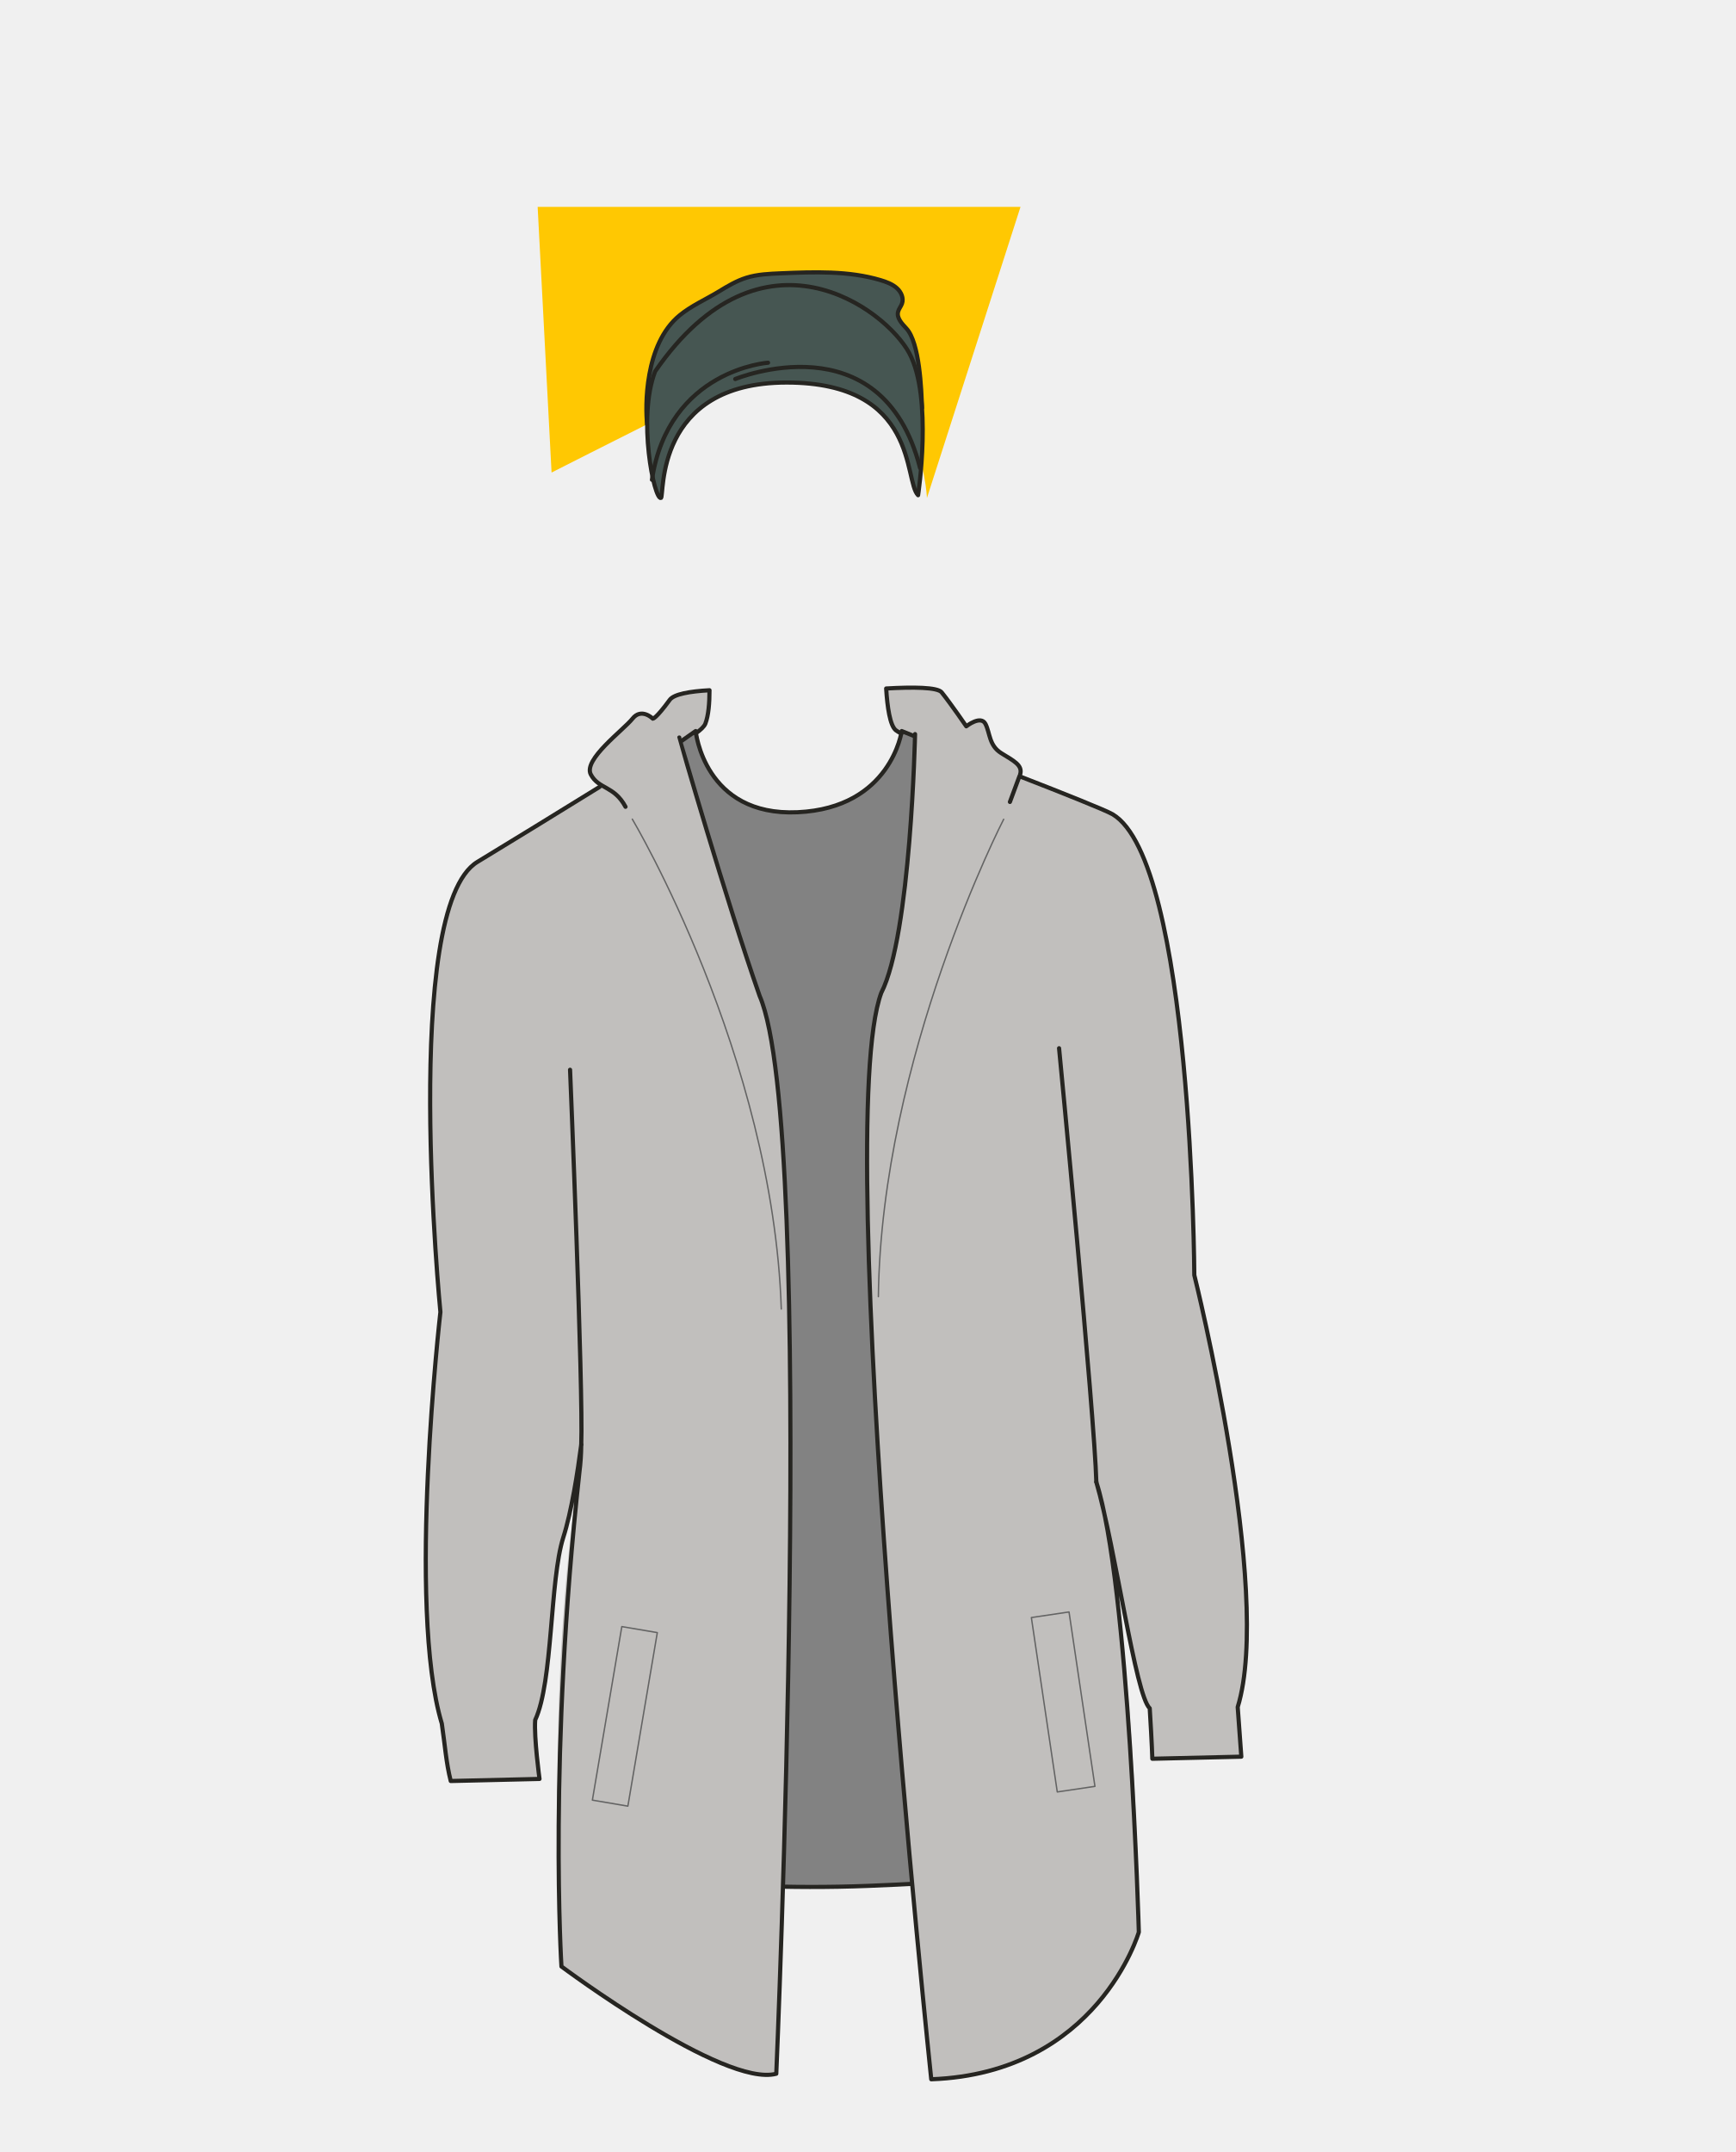
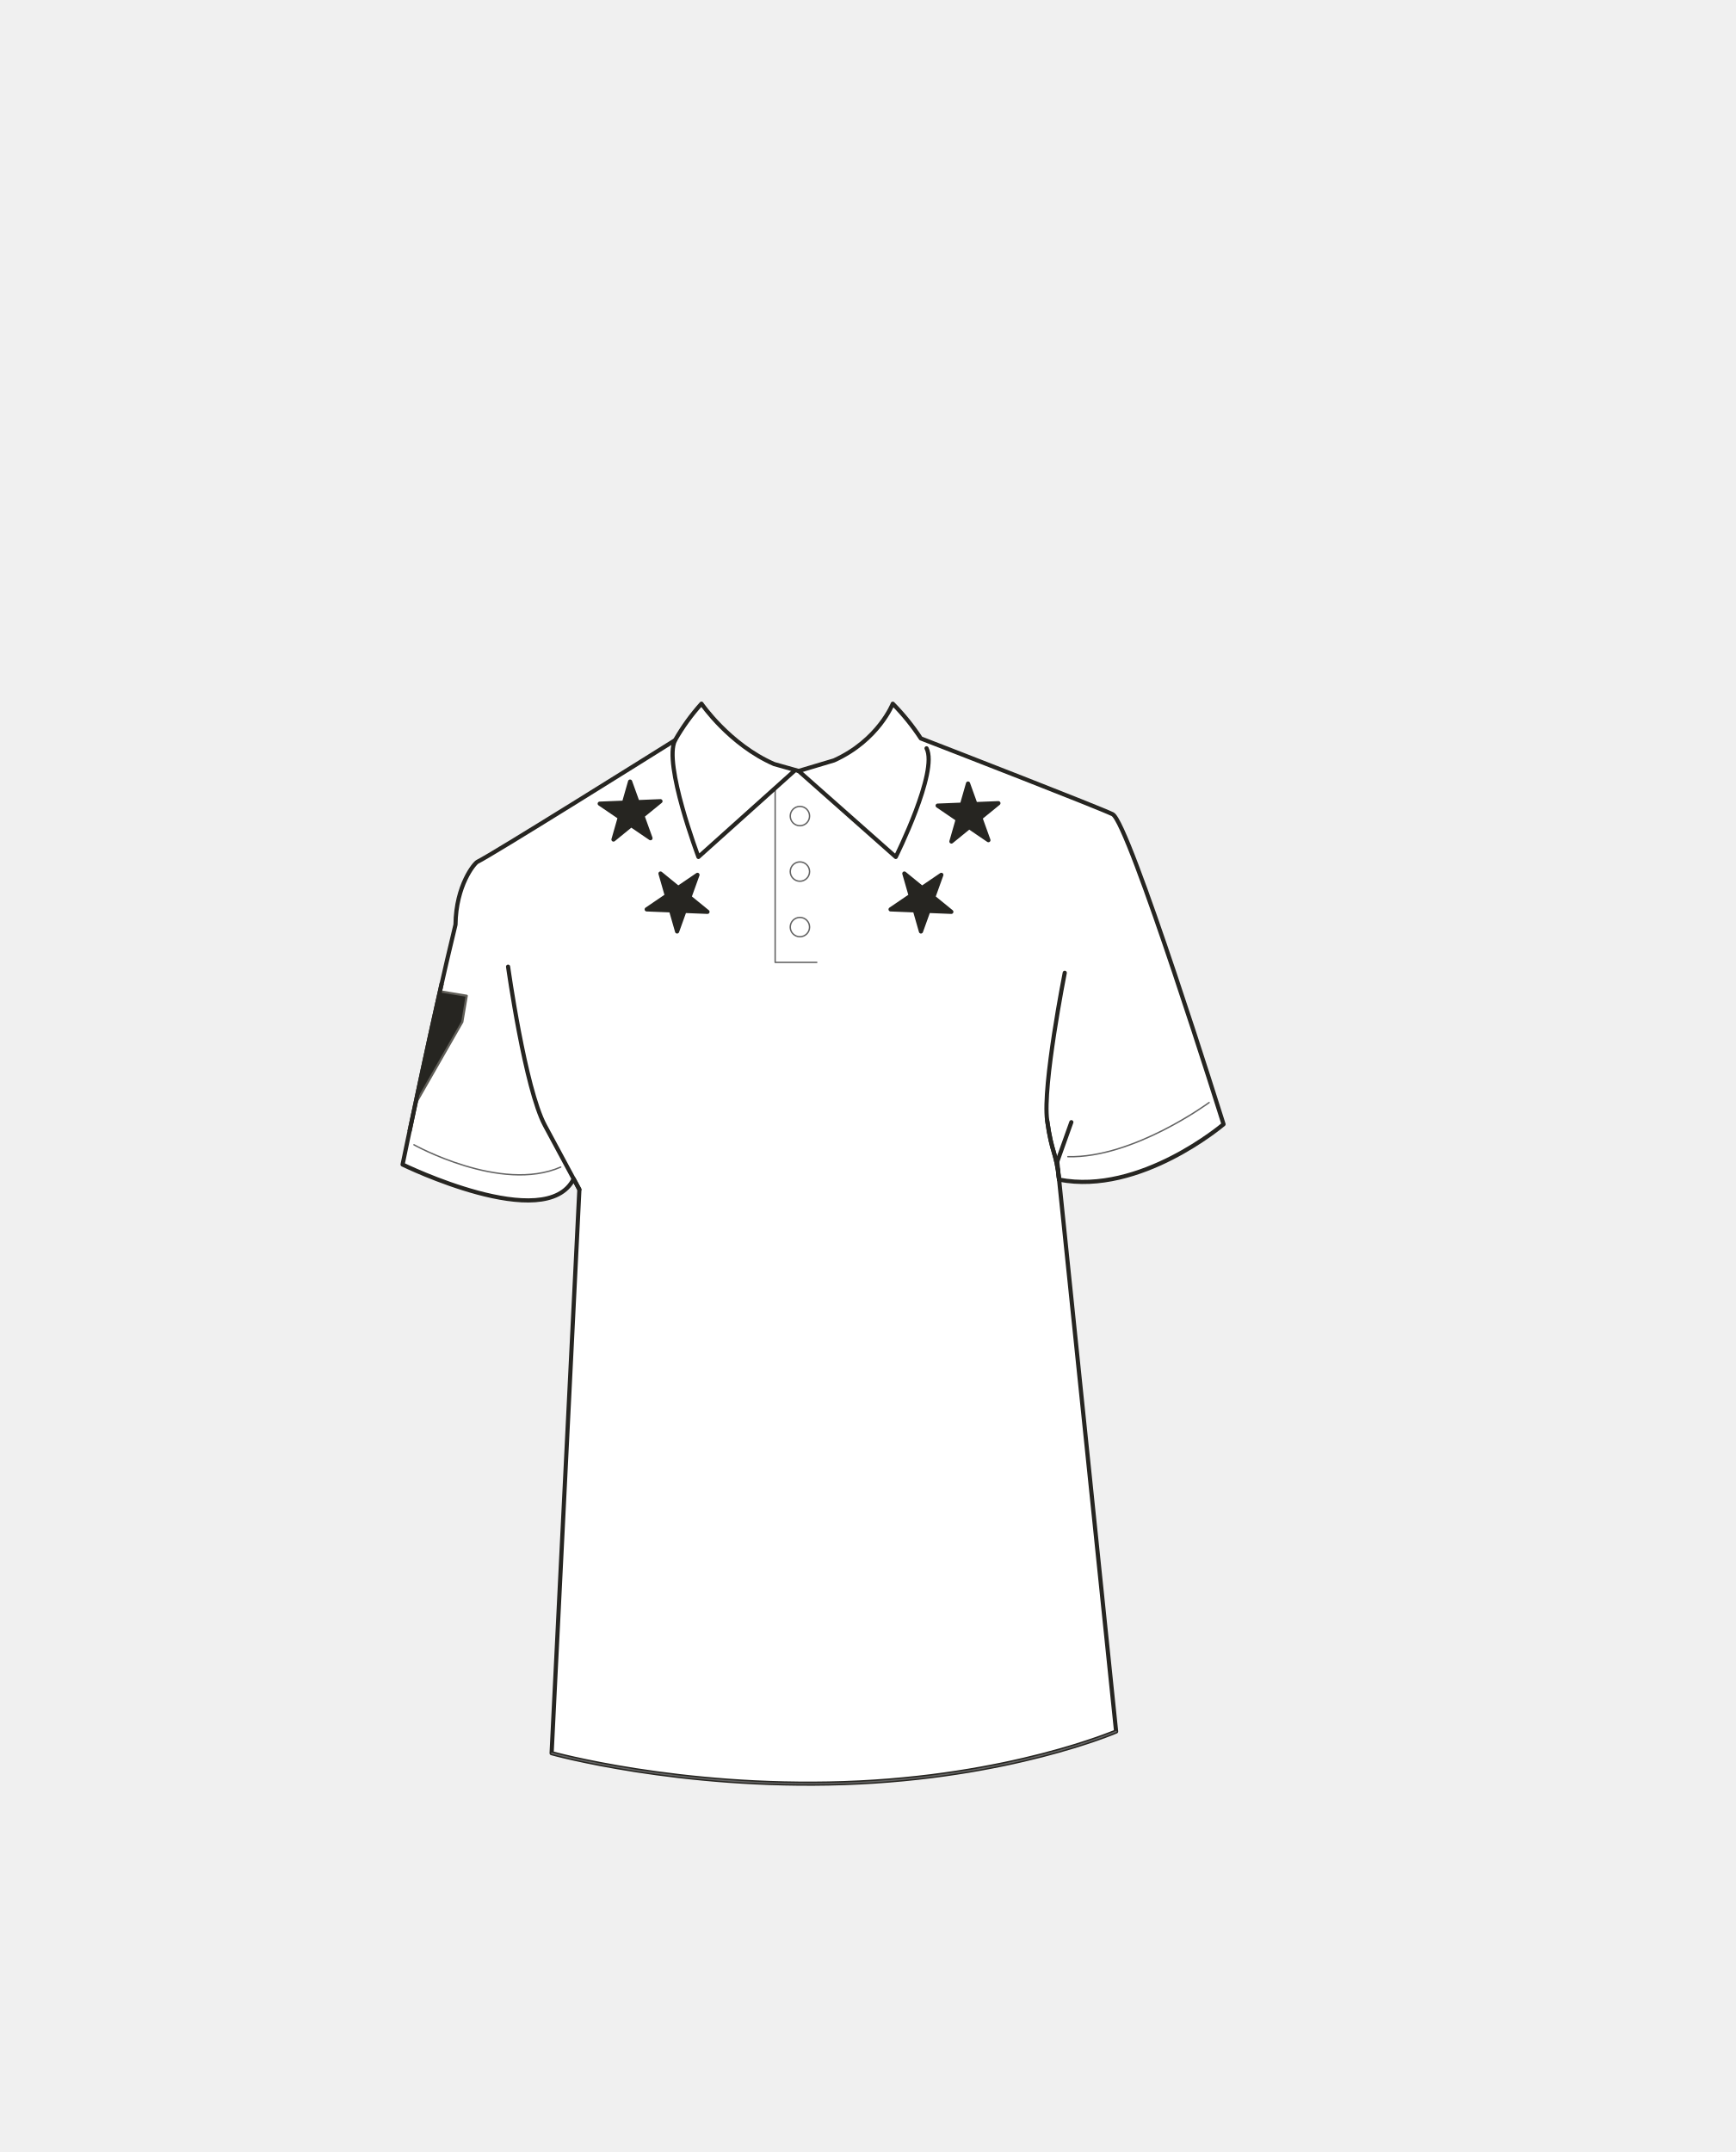
<svg xmlns="http://www.w3.org/2000/svg" width="1250" height="1550" viewBox="0 0 1250 1550">
-   <path d="M667.72,358.7s-3.46-101.94-101.64-101.94c-4.86.36-168.76,83.6-168.76,83.6L387.3,149H735.13Z" fill="#ffc802" />
-   <path d="M653,236.65c-3.21-3.5-7.15-7.5-6.09-12,.5-2.11,2.09-3.88,2.83-5.93,1.42-3.9-.48-8.31-3.68-11.19s-7.49-4.48-11.76-5.76c-23-6.86-47.78-5.92-71.94-4.91-8.35.35-16.83.72-24.74,3.2-7.15,2.23-13.55,6.1-19.85,9.93-9.38,5.7-19.64,10.16-28.15,17.1-25.58,20.86-24.8,66.37-23.45,78.46l99-59,99,47.34C663.78,280.57,662.39,246.83,653,236.65Z" fill="#465652" stroke="#262521" stroke-linecap="round" stroke-linejoin="round" stroke-width="3" />
-   <path d="M488.78,535.38c10.38-5.26,17.73-10.2,19.27-14.15,2.32-6,3-14.93,3-24.11-14.32.79-25.64,2.81-28.64,6.92-9.9,13.57-12.16,13.57-12.16,13.57s-8.2-8.2-14.7,0-35.63,29.41-30,40.15,70.9,32.33,70.9,32.33C497.55,577.76,490.26,539.47,488.78,535.38Z" fill="#c1bfbd" />
-   <path d="M721.25,542.44c-8.85-5.58-8-14.34-11.34-21s-13.84,1.66-13.84,1.66-10.79-15.77-17.71-24.44c-3-3.78-20.84-3.88-40-2.79.85,13.67,2.77,26.49,6.85,30,1.88,1.61,7.6,4.25,15.59,7.46-.83,3.65,72.94,28.08,74,24.64C737,551.07,730.1,548,721.25,542.44Z" fill="#c1bfbd" />
-   <path d="M800.54,1223.65l-26.64-647-124.34-50.1s-7.62,55.38-75,58.47-73.43-58.47-73.43-58.47L385.82,607.22l39,405.79-14.17,333.31s100.87,16.5,214.68,12,180.87-13.77,180.87-13.77Z" fill="#828282" stroke="#262521" stroke-linecap="round" stroke-linejoin="round" stroke-width="3" />
-   <path d="M860.35,918.39s-1.41-298-58.89-331.94c-11.18-6.61-142.4-59-142.4-59s-2.9,146.06-24.23,187.67c-36.38,81.94,36,782.51,36,782.51,120-4.44,149.53-106,149.53-106s0-200.33-30.63-324.22c13.83,47.61,28.27,153.84,38.48,163,1.64,26.39,1.88,36.36,1.88,36.36l64.1-1.5s-1-14.3-2.6-35.73C917.24,1146.38,860.35,918.39,860.35,918.39Z" fill="#c1bfbd" />
-   <path d="M734.81,558c2.21-6.91-4.71-10-13.56-15.54s-8-14.34-11.34-21-13.84,1.66-13.84,1.66-10.79-15.77-17.71-24.44c-3-3.78-20.84-3.88-40-2.79.85,13.67,2.77,26.49,6.85,30a22.3,22.3,0,0,0,4.06,2.43" fill="none" stroke="#262521" stroke-linecap="round" stroke-linejoin="round" stroke-width="3" />
-   <path d="M547.23,717.36c-24.29-69.4-53.3-172.25-57.11-183.51a10.79,10.79,0,0,1-.75-2.59c-1,.65-101,62.61-145.44,89.5C288.65,654.21,317.25,945,317.25,945s-24.38,212.36,1,296.39c2.37,15.93,3.05,28,6.44,41.4l63.95-1.5s-4.06-29.79-3.11-42.46c12.87-27.53,10.41-100.55,20.24-131.5,6-18.8,10.39-47.35,12.93-66.86a163.78,163.78,0,0,1-1.32,19.9c-25.31,154.75-12.94,356-12.94,356s117,87.39,154.76,77.26C559.2,1493.69,588.78,828.92,547.23,717.36Z" fill="#c1bfbd" />
-   <path d="M431.93,566.78c-31,19.16-65.36,40.28-88,54C288.65,654.21,317.25,945,317.25,945s-24.38,212.36,1,296.39c2.37,15.93,3.05,28,6.44,41.4l63.95-1.5s-4.06-29.79-3.11-42.46c12.87-27.53,10.41-100.55,20.24-131.5,6-18.8,10.39-47.35,12.93-66.86a163.78,163.78,0,0,1-1.32,19.9c-22.54,204.27-12.94,356-12.94,356s117,87.39,154.76,77.26c0,0,29.58-680.56-12-776.33-24.29-69.4-57.88-186-57.86-186.1" fill="none" stroke="#262521" stroke-linecap="round" stroke-linejoin="round" stroke-width="3" />
-   <path d="M659.17,528.74s-3,144.76-24.34,186.37c-36.38,98,36,782.51,36,782.51,120-4.44,149.53-106,149.53-106s-6.89-250.83-30.63-324.22c13.83,47.61,28.27,153.84,38.48,163,1.64,26.39,1.88,36.36,1.88,36.36l64.1-1.5s-1-14.3-2.6-35.73c25.63-83.13-31.26-311.12-31.26-311.12s-1.41-298-58.89-331.94c-5.14-3-35.63-15.16-67.07-27.38l-6.87,18.51" fill="none" stroke="#262521" stroke-linecap="round" stroke-linejoin="round" stroke-width="3" />
-   <path d="M723,590.09S634.83,761,632.74,933.92" fill="none" stroke="#636363" stroke-linecap="round" stroke-linejoin="round" />
-   <path d="M455.49,590S556.81,760.18,562.81,942.84" fill="none" stroke="#636363" stroke-linecap="round" stroke-linejoin="round" />
-   <path d="M789.75,1067.39C788.52,1019.81,762.91,755,762.91,755" fill="none" stroke="#262521" stroke-linecap="round" stroke-linejoin="round" stroke-width="3" />
-   <path d="M410.65,770.51s9.57,231,8.05,270" fill="none" stroke="#262521" stroke-linecap="round" stroke-linejoin="round" stroke-width="3" />
-   <path d="M501.09,528.27c3.68-2.56,6.14-4.94,7-7,2.32-6,3-14.93,3-24.11-14.32.79-25.64,2.81-28.64,6.92-9.9,13.57-12.16,13.57-12.16,13.57s-8.2-8.2-14.7,0-35.63,29.41-30,40.15,16.8,8,25,23.3" fill="none" stroke="#262521" stroke-linecap="round" stroke-linejoin="round" stroke-width="3" />
-   <rect x="752.21" y="1162.29" width="27.43" height="126.99" fill="none" stroke="#636363" stroke-linecap="round" stroke-linejoin="round" transform="translate(-171.89 125.92) rotate(-8.45)" />
-   <rect x="437.11" y="1172.85" width="25.93" height="126.78" fill="none" stroke="#636363" stroke-linecap="round" stroke-linejoin="round" transform="translate(687.04 2530.34) rotate(-170.37)" />
-   <path d="M471.92,267.51c-12.93,33.62-.61,92.85,4.21,91.15,2.54-.9-5.22-83.14,90.5-83.14s84.26,71,94.72,81.16c0,0,10.77-70.52-6.36-102.36S549.11,155.76,471.92,267.51Z" fill="#465652" stroke="#262521" stroke-linecap="round" stroke-linejoin="round" stroke-width="3" />
-   <path d="M529.64,273s105.7-43.57,133.12,64.05" fill="none" stroke="#262521" stroke-linecap="round" stroke-linejoin="round" stroke-width="3" />
-   <path d="M553.25,261.25s-71.66,5-83.62,84.29" fill="none" stroke="#262521" stroke-linecap="round" stroke-linejoin="round" stroke-width="3" />
+   <path d="M762.91,849.63c58.38,11.42,118.48-39.89,118.48-39.89S813.16,592.1,801.46,586.45c-10.45-5.05-115.8-45.94-138.13-54.6a161.65,161.65,0,0,0-20.21-25s-10.21,26.32-42.32,40.83l-25.48,7.62-17.72-5c-32.19-14.07-52.29-43.48-52.29-43.48a150.21,150.21,0,0,0-19,26.31c-20.05,12.56-131.73,82.44-142.37,87.58-2.17,1-15.49,16.94-15.81,45.24l0,0C312.38,730.34,290,838.76,290,838.76s103.21,50.51,123.25,10.35h0l4.11,7.63-20,406s91.48,25.55,210.71,21.55S804,1247.13,804,1247.13l-42.4-410.37Z" fill="#fff" stroke="#262521" stroke-linecap="round" stroke-linejoin="round" stroke-width="3" />
+   <path d="M397.42,1262.76s91.48,25.55,210.71,21.55S804,1247.13,804,1247.13" fill="none" stroke="#636363" stroke-linecap="round" stroke-linejoin="round" />
+   <line x1="413.27" y1="849.11" x2="413.27" y2="849.11" fill="none" stroke="#636363" stroke-linecap="round" stroke-linejoin="round" />
+   <path d="M754.32,807c3.47,24.84,6.44,21.89,8.59,42.64" fill="none" stroke="#262521" stroke-linecap="round" stroke-miterlimit="10" stroke-width="3" />
+   <polygon points="641.53 654.99 685.3 656.76 651.45 629.16 663.42 670.9 678.1 630.12 641.53 654.99" fill="#262521" stroke="#262521" stroke-linecap="round" stroke-linejoin="round" stroke-width="3" />
+   <polygon points="675.44 580.27 719.21 578.5 685.36 606.1 697.32 564.36 712.01 605.14 675.44 580.27" fill="#262521" stroke="#262521" stroke-linecap="round" stroke-linejoin="round" stroke-width="3" />
+   <polyline points="558.39 568.4 558.39 693.17 588.36 693.17" fill="none" stroke="#636363" stroke-linecap="round" stroke-linejoin="round" />
+   <circle cx="576.22" cy="587.78" r="6.96" fill="none" stroke="#636363" stroke-miterlimit="10" />
+   <circle cx="576.22" cy="627.76" r="6.96" fill="none" stroke="#636363" stroke-miterlimit="10" />
+   <circle cx="576.22" cy="667.74" r="6.96" fill="none" stroke="#636363" stroke-miterlimit="10" />
+   <polygon points="432.01 578.85 475.78 577.08 441.93 604.68 453.89 562.94 468.58 603.73 432.01 578.85" fill="#262521" stroke="#262521" stroke-linecap="round" stroke-linejoin="round" stroke-width="3" />
+   <polygon points="465.86 654.99 509.64 656.76 475.79 629.16 487.75 670.9 502.43 630.12 465.86 654.99" fill="#262521" stroke="#262521" stroke-linecap="round" stroke-linejoin="round" stroke-width="3" />
+   <path d="M572.13,555.32l-69,61.9s-25.45-67.38-16.86-84" fill="none" stroke="#262521" stroke-linecap="round" stroke-linejoin="round" stroke-width="3" />
+   <path d="M575.32,555.32l69.95,61.9s30.78-61.58,22.18-78.24" fill="none" stroke="#262521" stroke-linecap="round" stroke-linejoin="round" stroke-width="3" />
+   <line x1="761.58" y1="836.76" x2="771.75" y2="808.27" fill="none" stroke="#262521" stroke-linecap="round" stroke-linejoin="round" stroke-width="3" />
+   <path d="M366,696.25s12.17,87.67,26.55,114.4l24.8,46.09" fill="none" stroke="#262521" stroke-linecap="round" stroke-linejoin="round" stroke-width="3" />
+   <path d="M767,700.68S750.86,782.15,754.32,807s6.44,21.89,8.59,42.64" fill="none" stroke="#262521" stroke-linecap="round" stroke-linejoin="round" stroke-width="3" />
+   <path d="M871,794.12s-54.43,40.17-101.74,39" fill="none" stroke="#636363" stroke-linecap="round" stroke-linejoin="round" />
+   <path d="M316.83,714c-.46,5.9-2.27,11.38-4.21,17-2.16,6.27-3.13,12.84-4.41,19.32-1.23,6.28-2.58,12.49-3.55,18.82-1.2,7.73-2.22,15.55-3.85,23.22L333,736.08l3.15-18.86Z" fill="#262521" />
+   <path d="M336.83,716.76a.78.78,0,0,0-.52-.32l-19.44-3.25c0,.53-.08,1.06-.13,1.58l18.53,3.1-3,17.94-30.95,54.07q-.51,2.55-1.09,5.09l33.49-58.49a.62.62,0,0,0,.09-.26L337,717.35A.77.77,0,0,0,336.83,716.76Z" fill="#605e58" />
+   <path d="M316.79,707.68c-8.8,38.79-17.88,81.37-23.29,107.09q1.51.11,3,.15c5.41-25.7,14.4-67.85,23.13-106.32C318.71,708.27,317.75,708,316.79,707.68Z" fill="#262521" />
+   <path d="M298.19,824.54s62.55,34.94,105.72,16.06" fill="none" stroke="#636363" stroke-linecap="round" stroke-linejoin="round" />
</svg>
